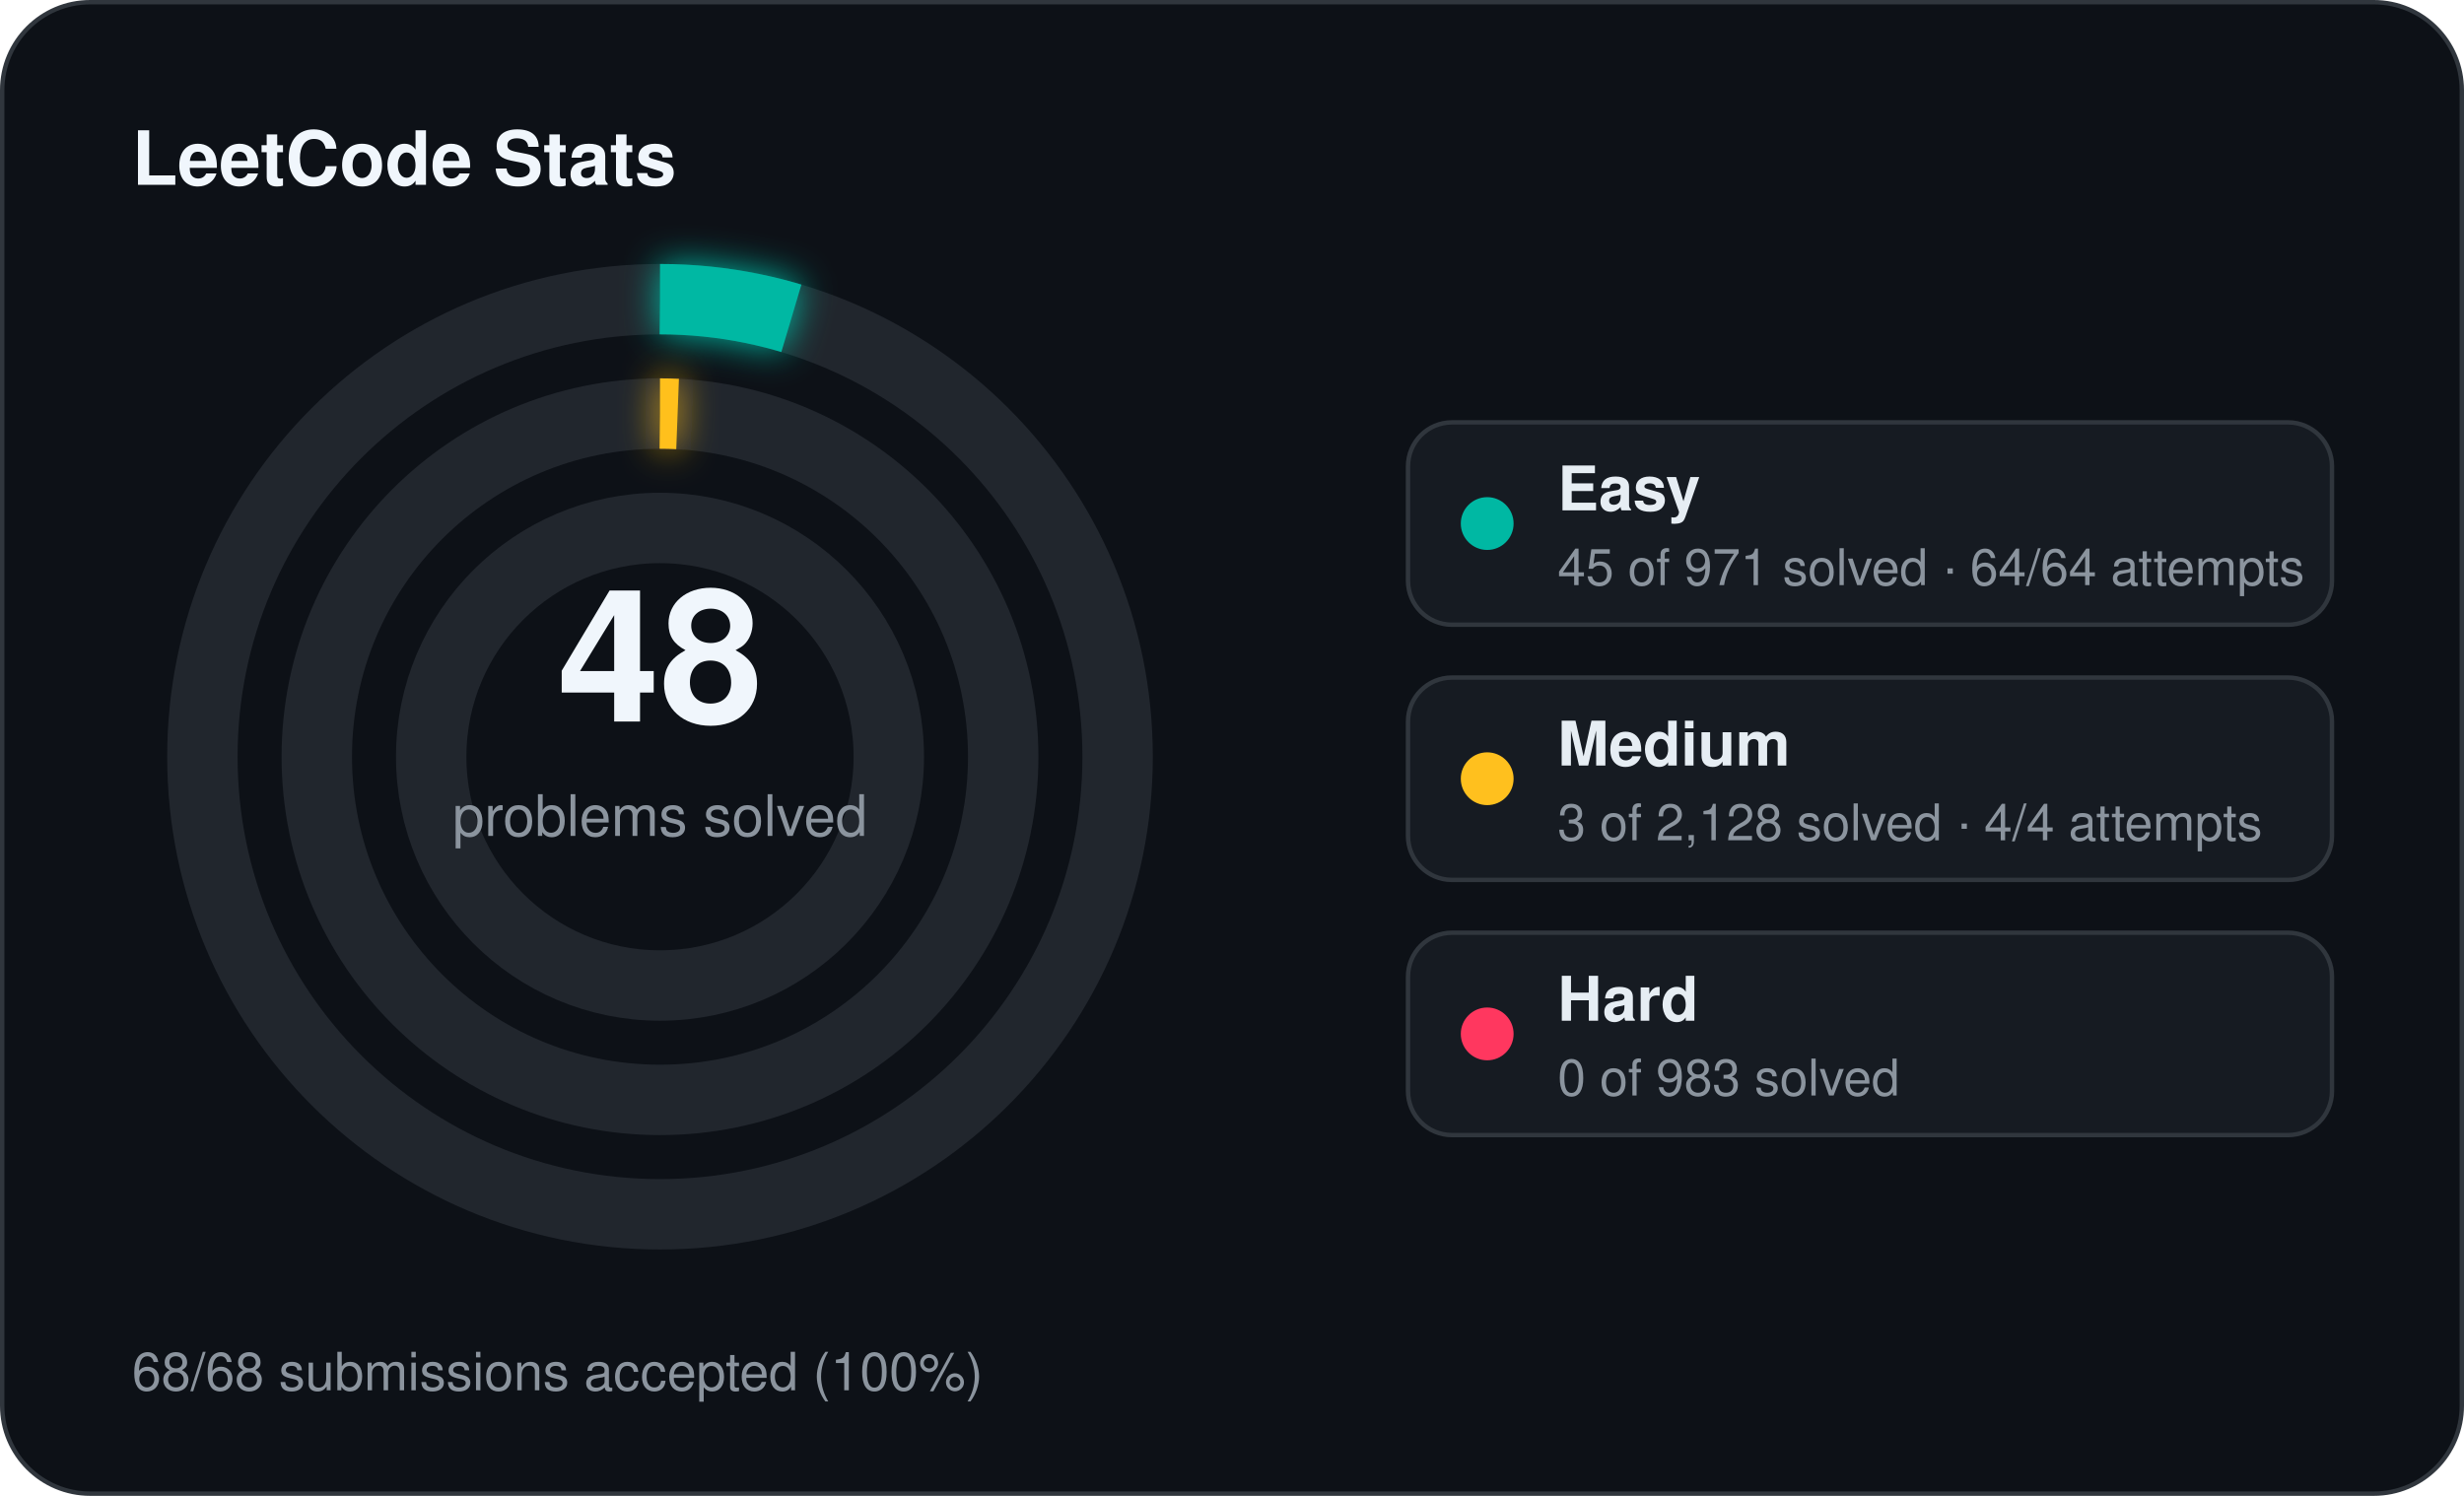
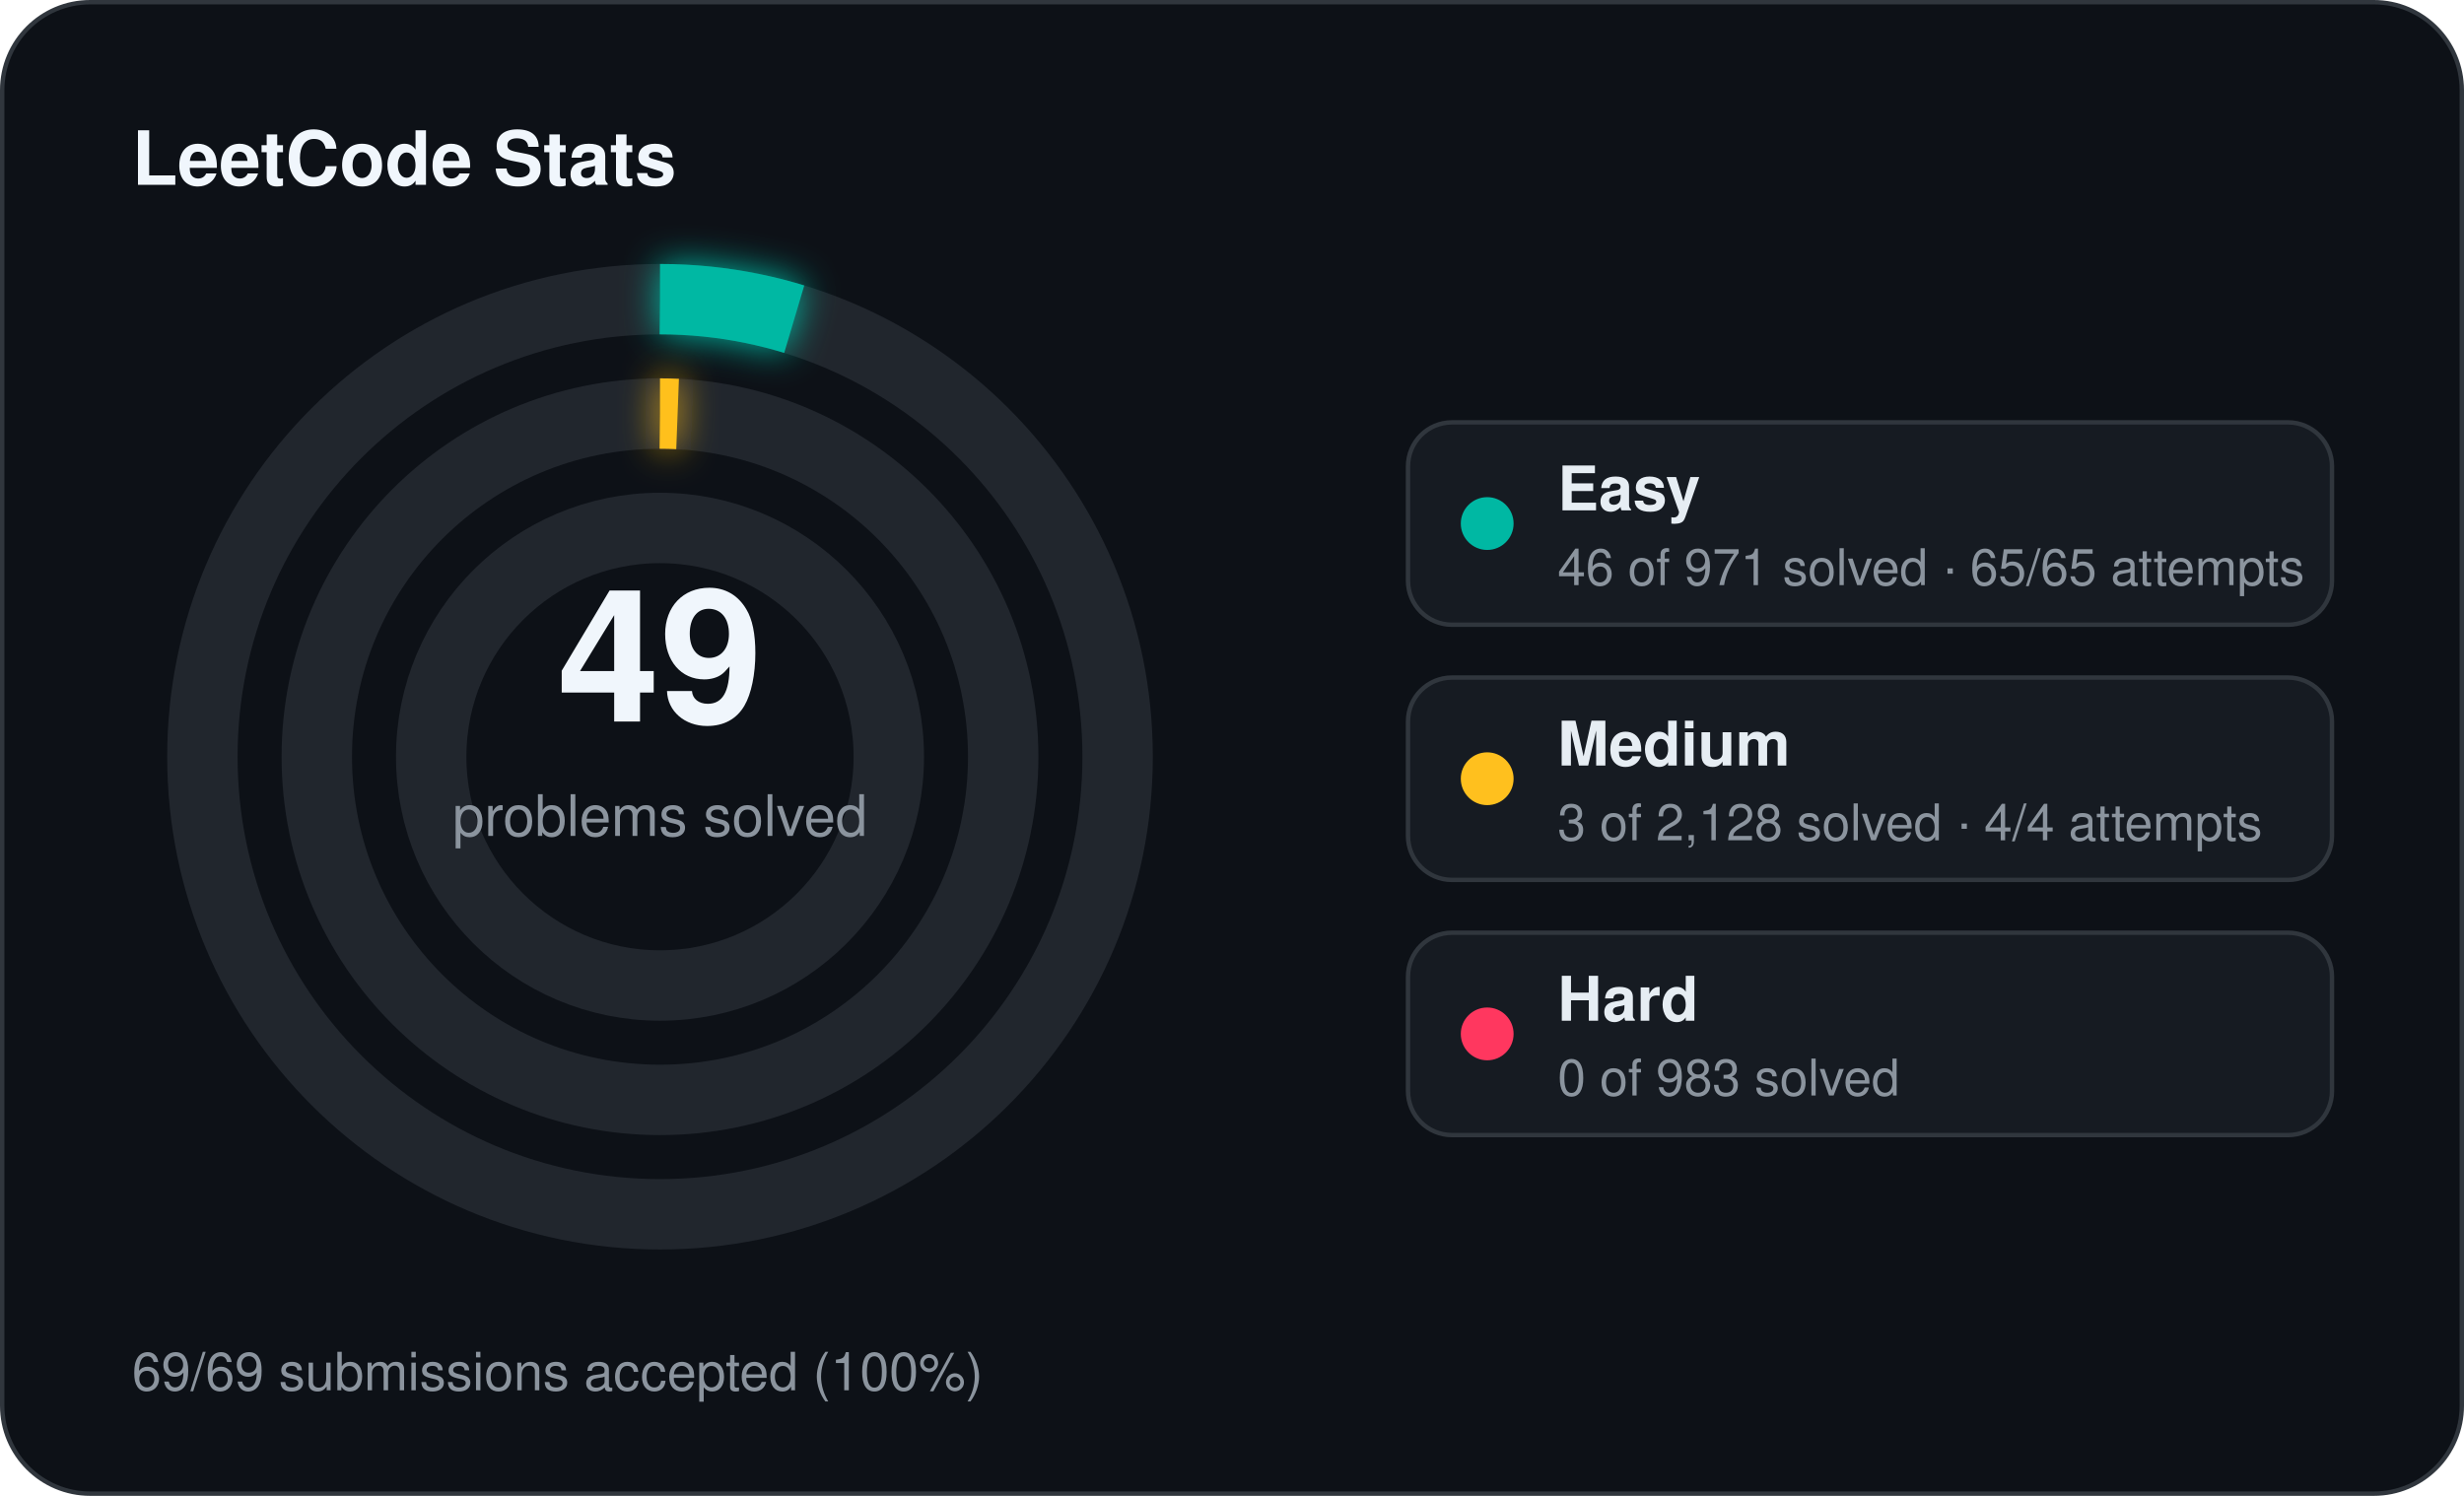
<svg xmlns="http://www.w3.org/2000/svg" width="560" height="340" viewBox="0 0 560 340">
  <defs>
    <filter id="stats-glow" x="-60%" y="-60%" width="220%" height="220%">
      <feGaussianBlur stdDeviation="4" result="blur" />
      <feMerge>
        <feMergeNode in="blur" />
        <feMergeNode in="SourceGraphic" />
      </feMerge>
    </filter>
  </defs>
  <rect x="0.5" y="0.5" width="559" height="339" rx="20" fill="#0d1117" stroke="#30363d" stroke-width="1" />
  <text x="30" y="42" fill="#f0f6fc" font-family="Segoe UI, Helvetica, Arial, sans-serif" font-size="17" font-weight="700">LeetCode Stats</text>
  <circle cx="150" cy="172" r="104" fill="none" stroke="#21262d" stroke-width="16" />
-   <circle cx="150" cy="172" r="104" fill="none" stroke="#00b8a3" stroke-width="16" stroke-linecap="butt" stroke-dasharray="30.28 653.45" transform="rotate(-90 150 172)" filter="url(#stats-glow)" />
+   <circle cx="150" cy="172" r="104" fill="none" stroke="#00b8a3" stroke-width="16" stroke-linecap="butt" stroke-dasharray="30.96 653.45" transform="rotate(-90 150 172)" filter="url(#stats-glow)" />
  <circle cx="150" cy="172" r="78" fill="none" stroke="#21262d" stroke-width="16" />
  <circle cx="150" cy="172" r="78" fill="none" stroke="#ffc01e" stroke-width="16" stroke-linecap="butt" stroke-dasharray="4.00 490.09" transform="rotate(-90 150 172)" filter="url(#stats-glow)" />
  <circle cx="150" cy="172" r="52" fill="none" stroke="#21262d" stroke-width="16" />
-   <text x="150" y="164" text-anchor="middle" fill="#f0f6fc" font-family="Segoe UI, Helvetica, Arial, sans-serif" font-size="42" font-weight="700">48</text>
+   <text x="150" y="164" text-anchor="middle" fill="#f0f6fc" font-family="Segoe UI, Helvetica, Arial, sans-serif" font-size="42" font-weight="700">49</text>
  <text x="150" y="190" text-anchor="middle" fill="#8b949e" font-family="Segoe UI, Helvetica, Arial, sans-serif" font-size="13">problems solved</text>
  <rect x="320" y="96" width="210" height="46" rx="10" fill="#161b22" stroke="#30363d" stroke-width="1" />
  <circle cx="338" cy="119" r="6" fill="#00b8a3" />
  <text x="354" y="116" fill="#e6edf3" font-family="Segoe UI, Helvetica, Arial, sans-serif" font-size="14" font-weight="600">Easy</text>
-   <text x="354" y="133" fill="#8b949e" font-family="Segoe UI, Helvetica, Arial, sans-serif" font-size="11.5">45 of 971 solved · 64/64 attempts</text>
+   <text x="354" y="133" fill="#8b949e" font-family="Segoe UI, Helvetica, Arial, sans-serif" font-size="11.5">46 of 971 solved · 65/65 attempts</text>
  <rect x="320" y="154" width="210" height="46" rx="10" fill="#161b22" stroke="#30363d" stroke-width="1" />
  <circle cx="338" cy="177" r="6" fill="#ffc01e" />
  <text x="354" y="174" fill="#e6edf3" font-family="Segoe UI, Helvetica, Arial, sans-serif" font-size="14" font-weight="600">Medium</text>
  <text x="354" y="191" fill="#8b949e" font-family="Segoe UI, Helvetica, Arial, sans-serif" font-size="11.5">3 of 2,128 solved · 4/4 attempts</text>
  <rect x="320" y="212" width="210" height="46" rx="10" fill="#161b22" stroke="#30363d" stroke-width="1" />
  <circle cx="338" cy="235" r="6" fill="#ff375f" />
  <text x="354" y="232" fill="#e6edf3" font-family="Segoe UI, Helvetica, Arial, sans-serif" font-size="14" font-weight="600">Hard</text>
  <text x="354" y="249" fill="#8b949e" font-family="Segoe UI, Helvetica, Arial, sans-serif" font-size="11.5">0 of 983 solved</text>
-   <text x="30" y="316" fill="#8b949e" font-family="Segoe UI, Helvetica, Arial, sans-serif" font-size="12">68/68 submissions accepted (100%)</text>
+   <text x="30" y="316" fill="#8b949e" font-family="Segoe UI, Helvetica, Arial, sans-serif" font-size="12">69/69 submissions accepted (100%)</text>
</svg>
